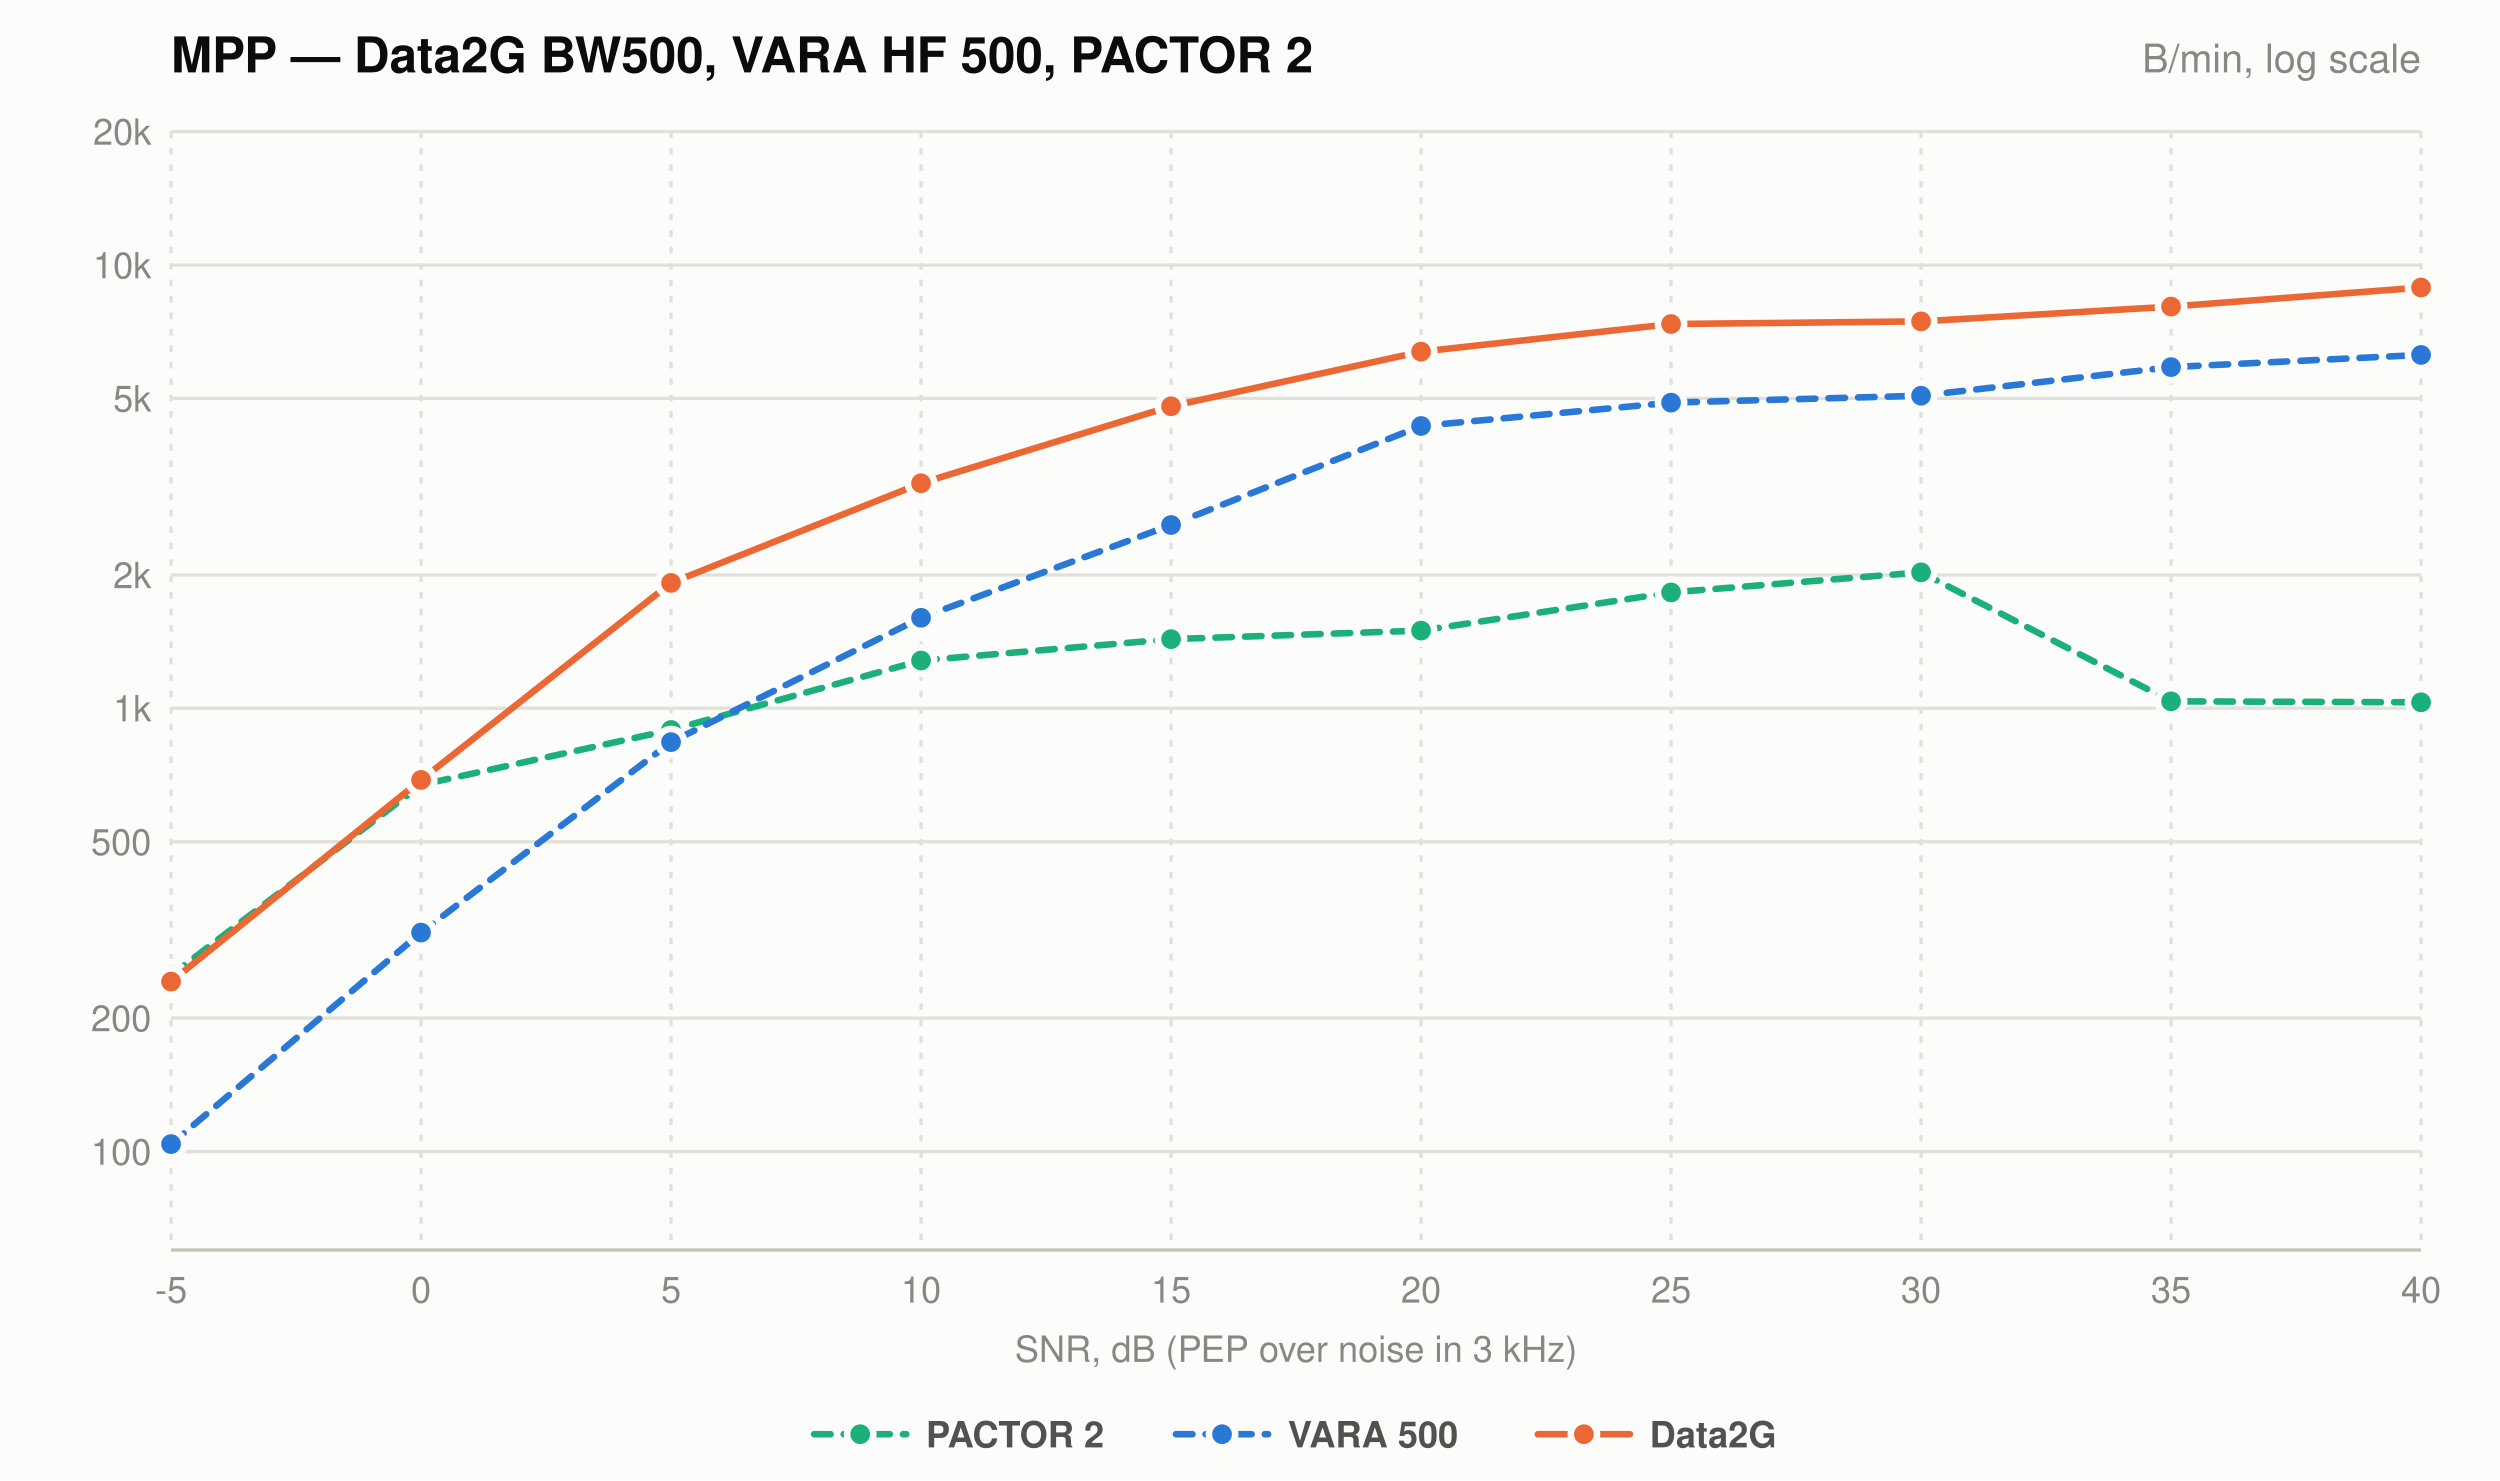
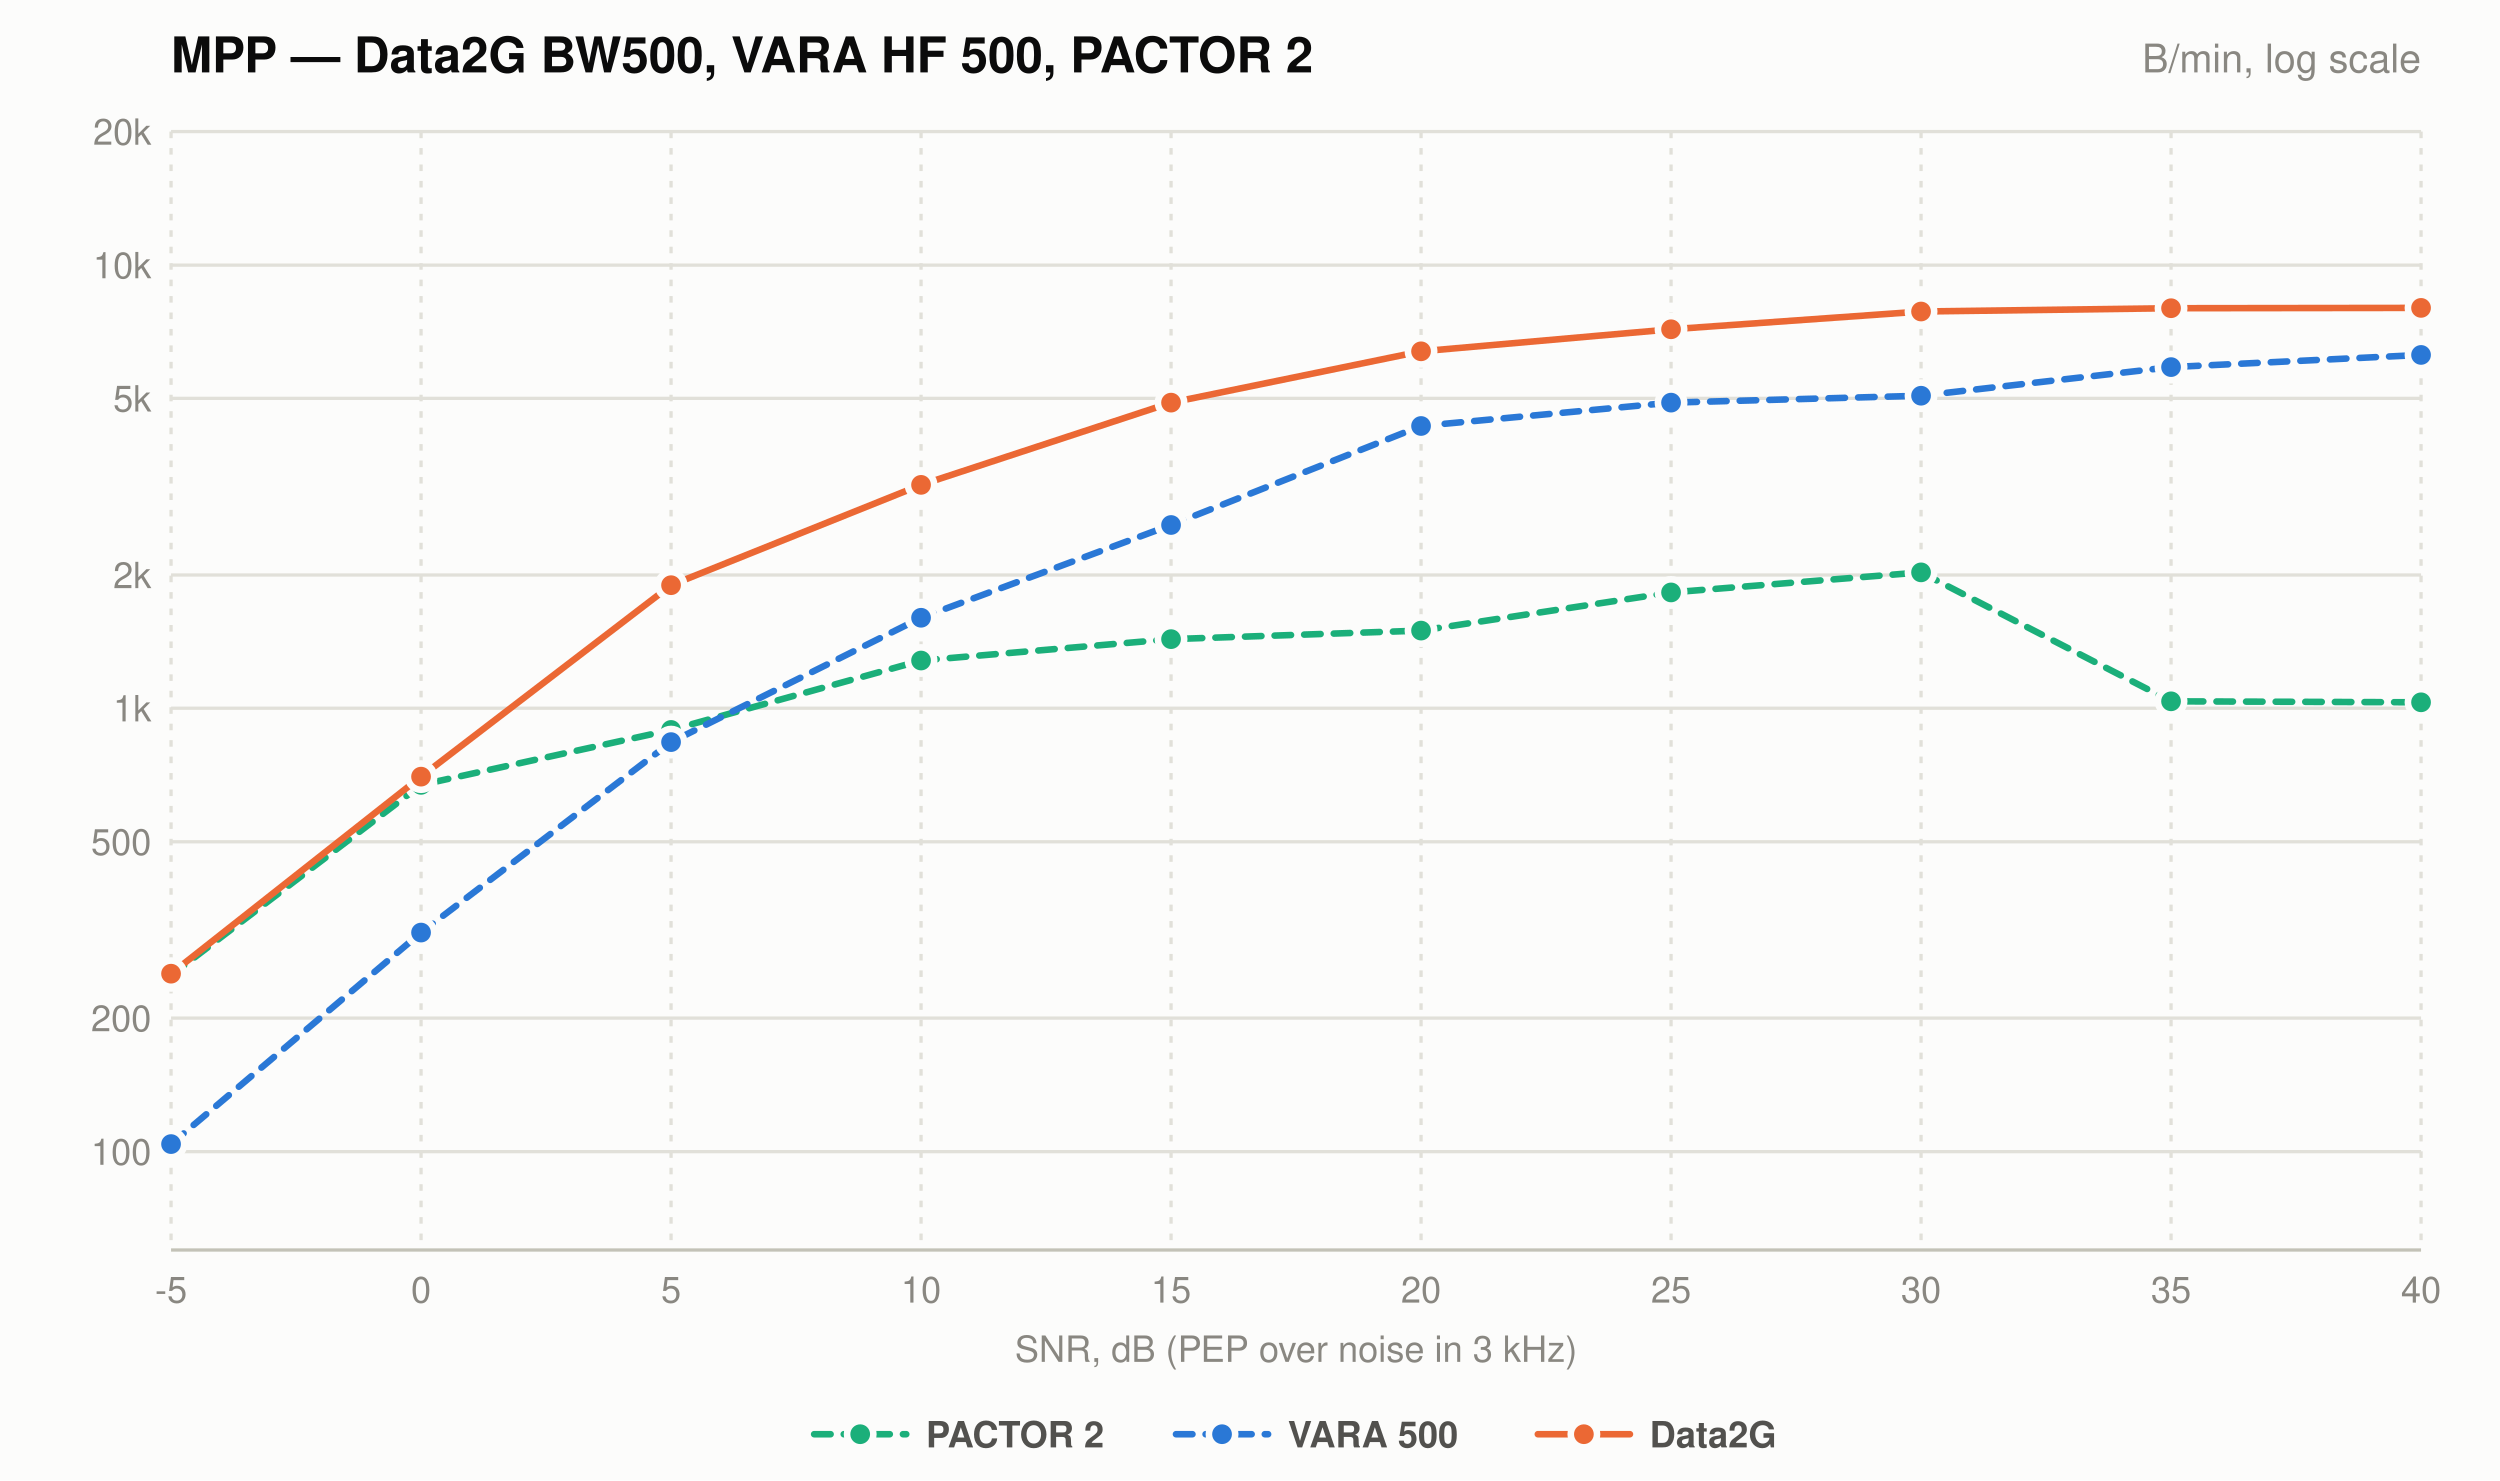
<svg xmlns="http://www.w3.org/2000/svg" viewBox="0 0 760 450" width="760" height="450" font-family="-apple-system, BlinkMacSystemFont, 'Segoe UI', Helvetica, Arial, sans-serif">
  <rect width="760" height="450" fill="#fcfcfb" />
  <text x="52" y="22" font-size="15" font-weight="600" fill="#0b0b0b">MPP — Data2G BW500, VARA HF 500, PACTOR 2</text>
  <text x="736" y="22" font-size="12" fill="#898781" text-anchor="end">B/min, log scale</text>
  <line x1="52" x2="736" y1="350.1" y2="350.1" stroke="#e1e0d9" />
  <text x="46" y="354.1" font-size="11" fill="#898781" text-anchor="end">100</text>
  <line x1="52" x2="736" y1="309.5" y2="309.5" stroke="#e1e0d9" />
  <text x="46" y="313.5" font-size="11" fill="#898781" text-anchor="end">200</text>
  <line x1="52" x2="736" y1="255.9" y2="255.9" stroke="#e1e0d9" />
  <text x="46" y="259.9" font-size="11" fill="#898781" text-anchor="end">500</text>
  <line x1="52" x2="736" y1="215.3" y2="215.3" stroke="#e1e0d9" />
  <text x="46" y="219.3" font-size="11" fill="#898781" text-anchor="end">1k</text>
  <line x1="52" x2="736" y1="174.8" y2="174.8" stroke="#e1e0d9" />
  <text x="46" y="178.8" font-size="11" fill="#898781" text-anchor="end">2k</text>
  <line x1="52" x2="736" y1="121.1" y2="121.1" stroke="#e1e0d9" />
  <text x="46" y="125.1" font-size="11" fill="#898781" text-anchor="end">5k</text>
  <line x1="52" x2="736" y1="80.6" y2="80.6" stroke="#e1e0d9" />
  <text x="46" y="84.6" font-size="11" fill="#898781" text-anchor="end">10k</text>
  <line x1="52" x2="736" y1="40.0" y2="40.0" stroke="#e1e0d9" />
  <text x="46" y="44.0" font-size="11" fill="#898781" text-anchor="end">20k</text>
  <line x1="52.0" x2="52.0" y1="40" y2="380" stroke="#e1e0d9" stroke-dasharray="2 3" />
  <text x="52.0" y="396" font-size="11" fill="#898781" text-anchor="middle">-5</text>
  <line x1="128.0" x2="128.0" y1="40" y2="380" stroke="#e1e0d9" stroke-dasharray="2 3" />
  <text x="128.0" y="396" font-size="11" fill="#898781" text-anchor="middle">0</text>
  <line x1="204.0" x2="204.0" y1="40" y2="380" stroke="#e1e0d9" stroke-dasharray="2 3" />
  <text x="204.0" y="396" font-size="11" fill="#898781" text-anchor="middle">5</text>
  <line x1="280.0" x2="280.0" y1="40" y2="380" stroke="#e1e0d9" stroke-dasharray="2 3" />
  <text x="280.0" y="396" font-size="11" fill="#898781" text-anchor="middle">10</text>
  <line x1="356.0" x2="356.0" y1="40" y2="380" stroke="#e1e0d9" stroke-dasharray="2 3" />
  <text x="356.0" y="396" font-size="11" fill="#898781" text-anchor="middle">15</text>
  <line x1="432.0" x2="432.0" y1="40" y2="380" stroke="#e1e0d9" stroke-dasharray="2 3" />
  <text x="432.0" y="396" font-size="11" fill="#898781" text-anchor="middle">20</text>
  <line x1="508.0" x2="508.0" y1="40" y2="380" stroke="#e1e0d9" stroke-dasharray="2 3" />
  <text x="508.0" y="396" font-size="11" fill="#898781" text-anchor="middle">25</text>
  <line x1="584.0" x2="584.0" y1="40" y2="380" stroke="#e1e0d9" stroke-dasharray="2 3" />
  <text x="584.0" y="396" font-size="11" fill="#898781" text-anchor="middle">30</text>
  <line x1="660.0" x2="660.0" y1="40" y2="380" stroke="#e1e0d9" stroke-dasharray="2 3" />
  <text x="660.0" y="396" font-size="11" fill="#898781" text-anchor="middle">35</text>
  <line x1="736.0" x2="736.0" y1="40" y2="380" stroke="#e1e0d9" stroke-dasharray="2 3" />
  <text x="736.0" y="396" font-size="11" fill="#898781" text-anchor="middle">40</text>
  <line x1="52" x2="736" y1="380" y2="380" stroke="#c3c2b7" />
  <text x="394.0" y="414" font-size="11" fill="#898781" text-anchor="middle">SNR, dB (PEP over noise in 3 kHz)</text>
  <path d="M52.0,296.5L128.0,238.6L204.0,221.9L280.0,200.8L356.0,194.3L432.0,191.7L508.0,180.1L584.0,174.0L660.0,213.2L736.0,213.5" fill="none" stroke="#1baf7a" stroke-width="2" stroke-linejoin="round" stroke-linecap="round" stroke-dasharray="5 4" />
  <circle cx="52.0" cy="296.5" r="4" fill="#1baf7a" stroke="#fcfcfb" stroke-width="2" />
  <circle cx="128.0" cy="238.6" r="4" fill="#1baf7a" stroke="#fcfcfb" stroke-width="2" />
  <circle cx="204.0" cy="221.9" r="4" fill="#1baf7a" stroke="#fcfcfb" stroke-width="2" />
  <circle cx="280.0" cy="200.8" r="4" fill="#1baf7a" stroke="#fcfcfb" stroke-width="2" />
  <circle cx="356.0" cy="194.3" r="4" fill="#1baf7a" stroke="#fcfcfb" stroke-width="2" />
  <circle cx="432.0" cy="191.7" r="4" fill="#1baf7a" stroke="#fcfcfb" stroke-width="2" />
  <circle cx="508.0" cy="180.1" r="4" fill="#1baf7a" stroke="#fcfcfb" stroke-width="2" />
  <circle cx="584.0" cy="174.0" r="4" fill="#1baf7a" stroke="#fcfcfb" stroke-width="2" />
  <circle cx="660.0" cy="213.2" r="4" fill="#1baf7a" stroke="#fcfcfb" stroke-width="2" />
  <circle cx="736.0" cy="213.5" r="4" fill="#1baf7a" stroke="#fcfcfb" stroke-width="2" />
  <path d="M52.0,347.8L128.0,283.5L204.0,225.6L280.0,187.8L356.0,159.6L432.0,129.5L508.0,122.4L584.0,120.3L660.0,111.6L736.0,107.9" fill="none" stroke="#2a78d6" stroke-width="2" stroke-linejoin="round" stroke-linecap="round" stroke-dasharray="5 4" />
  <circle cx="52.0" cy="347.8" r="4" fill="#2a78d6" stroke="#fcfcfb" stroke-width="2" />
  <circle cx="128.0" cy="283.5" r="4" fill="#2a78d6" stroke="#fcfcfb" stroke-width="2" />
  <circle cx="204.0" cy="225.6" r="4" fill="#2a78d6" stroke="#fcfcfb" stroke-width="2" />
  <circle cx="280.0" cy="187.8" r="4" fill="#2a78d6" stroke="#fcfcfb" stroke-width="2" />
  <circle cx="356.0" cy="159.6" r="4" fill="#2a78d6" stroke="#fcfcfb" stroke-width="2" />
  <circle cx="432.0" cy="129.5" r="4" fill="#2a78d6" stroke="#fcfcfb" stroke-width="2" />
  <circle cx="508.0" cy="122.4" r="4" fill="#2a78d6" stroke="#fcfcfb" stroke-width="2" />
  <circle cx="584.0" cy="120.3" r="4" fill="#2a78d6" stroke="#fcfcfb" stroke-width="2" />
  <circle cx="660.0" cy="111.6" r="4" fill="#2a78d6" stroke="#fcfcfb" stroke-width="2" />
  <circle cx="736.0" cy="107.9" r="4" fill="#2a78d6" stroke="#fcfcfb" stroke-width="2" />
-   <path d="M52.0,298.4L128.0,237.1L204.0,177.2L280.0,146.9L356.0,123.5L432.0,106.9L508.0,98.5L584.0,97.7L660.0,93.2L736.0,87.4" fill="none" stroke="#eb6834" stroke-width="2" stroke-linejoin="round" stroke-linecap="round" />
-   <circle cx="52.0" cy="298.4" r="4" fill="#eb6834" stroke="#fcfcfb" stroke-width="2" />
-   <circle cx="128.0" cy="237.1" r="4" fill="#eb6834" stroke="#fcfcfb" stroke-width="2" />
-   <circle cx="204.0" cy="177.2" r="4" fill="#eb6834" stroke="#fcfcfb" stroke-width="2" />
-   <circle cx="280.0" cy="146.9" r="4" fill="#eb6834" stroke="#fcfcfb" stroke-width="2" />
-   <circle cx="356.0" cy="123.5" r="4" fill="#eb6834" stroke="#fcfcfb" stroke-width="2" />
-   <circle cx="432.0" cy="106.9" r="4" fill="#eb6834" stroke="#fcfcfb" stroke-width="2" />
-   <circle cx="508.0" cy="98.5" r="4" fill="#eb6834" stroke="#fcfcfb" stroke-width="2" />
-   <circle cx="584.0" cy="97.7" r="4" fill="#eb6834" stroke="#fcfcfb" stroke-width="2" />
-   <circle cx="660.0" cy="93.2" r="4" fill="#eb6834" stroke="#fcfcfb" stroke-width="2" />
-   <circle cx="736.0" cy="87.4" r="4" fill="#eb6834" stroke="#fcfcfb" stroke-width="2" />
+   <path d="M52.0,296.0L128.0,236.1L204.0,177.9L280.0,147.4L356.0,122.4L432.0,106.8L508.0,100.1L584.0,94.7L660.0,93.7L736.0,93.6" fill="none" stroke="#eb6834" stroke-width="2" stroke-linejoin="round" stroke-linecap="round" />
+   <circle cx="52.0" cy="296.0" r="4" fill="#eb6834" stroke="#fcfcfb" stroke-width="2" />
+   <circle cx="128.0" cy="236.1" r="4" fill="#eb6834" stroke="#fcfcfb" stroke-width="2" />
+   <circle cx="204.0" cy="177.9" r="4" fill="#eb6834" stroke="#fcfcfb" stroke-width="2" />
+   <circle cx="280.0" cy="147.4" r="4" fill="#eb6834" stroke="#fcfcfb" stroke-width="2" />
+   <circle cx="356.0" cy="122.4" r="4" fill="#eb6834" stroke="#fcfcfb" stroke-width="2" />
+   <circle cx="432.0" cy="106.8" r="4" fill="#eb6834" stroke="#fcfcfb" stroke-width="2" />
+   <circle cx="508.0" cy="100.1" r="4" fill="#eb6834" stroke="#fcfcfb" stroke-width="2" />
+   <circle cx="584.0" cy="94.7" r="4" fill="#eb6834" stroke="#fcfcfb" stroke-width="2" />
+   <circle cx="660.0" cy="93.7" r="4" fill="#eb6834" stroke="#fcfcfb" stroke-width="2" />
+   <circle cx="736.0" cy="93.6" r="4" fill="#eb6834" stroke="#fcfcfb" stroke-width="2" />
  <line x1="247.5" x2="275.5" y1="436" y2="436" stroke="#1baf7a" stroke-width="2" stroke-linecap="round" stroke-dasharray="5 4" />
  <circle cx="261.5" cy="436" r="4" fill="#1baf7a" stroke="#fcfcfb" stroke-width="2" />
  <text x="281.5" y="440" font-size="11" font-weight="600" fill="#52514e">PACTOR 2</text>
  <line x1="357.5" x2="385.5" y1="436" y2="436" stroke="#2a78d6" stroke-width="2" stroke-linecap="round" stroke-dasharray="5 4" />
  <circle cx="371.5" cy="436" r="4" fill="#2a78d6" stroke="#fcfcfb" stroke-width="2" />
  <text x="391.5" y="440" font-size="11" font-weight="600" fill="#52514e">VARA 500</text>
  <line x1="467.5" x2="495.5" y1="436" y2="436" stroke="#eb6834" stroke-width="2" stroke-linecap="round" />
  <circle cx="481.5" cy="436" r="4" fill="#eb6834" stroke="#fcfcfb" stroke-width="2" />
  <text x="501.5" y="440" font-size="11" font-weight="600" fill="#52514e">Data2G</text>
</svg>
